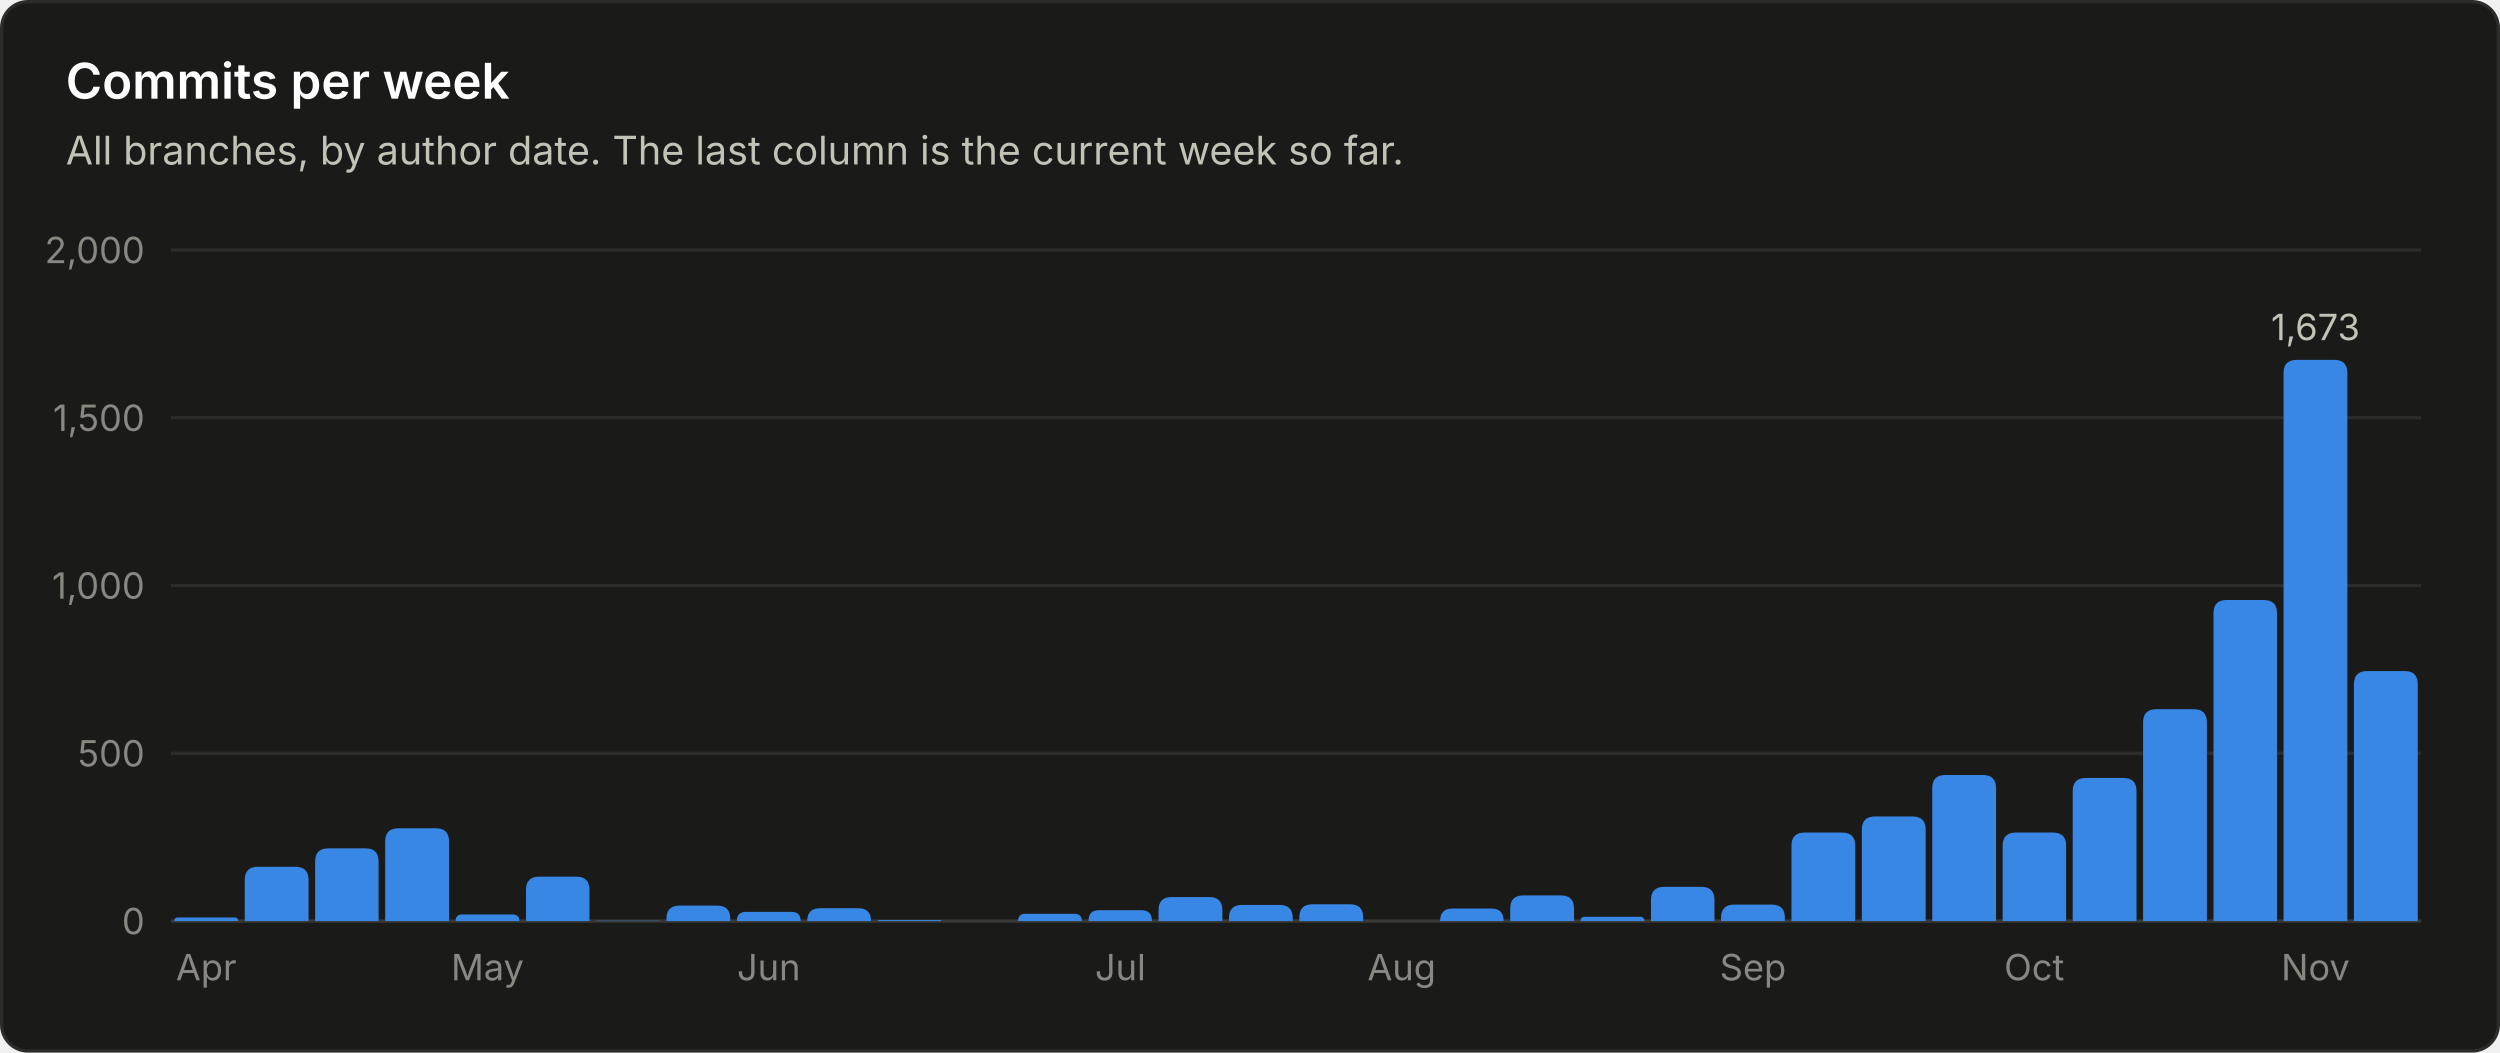
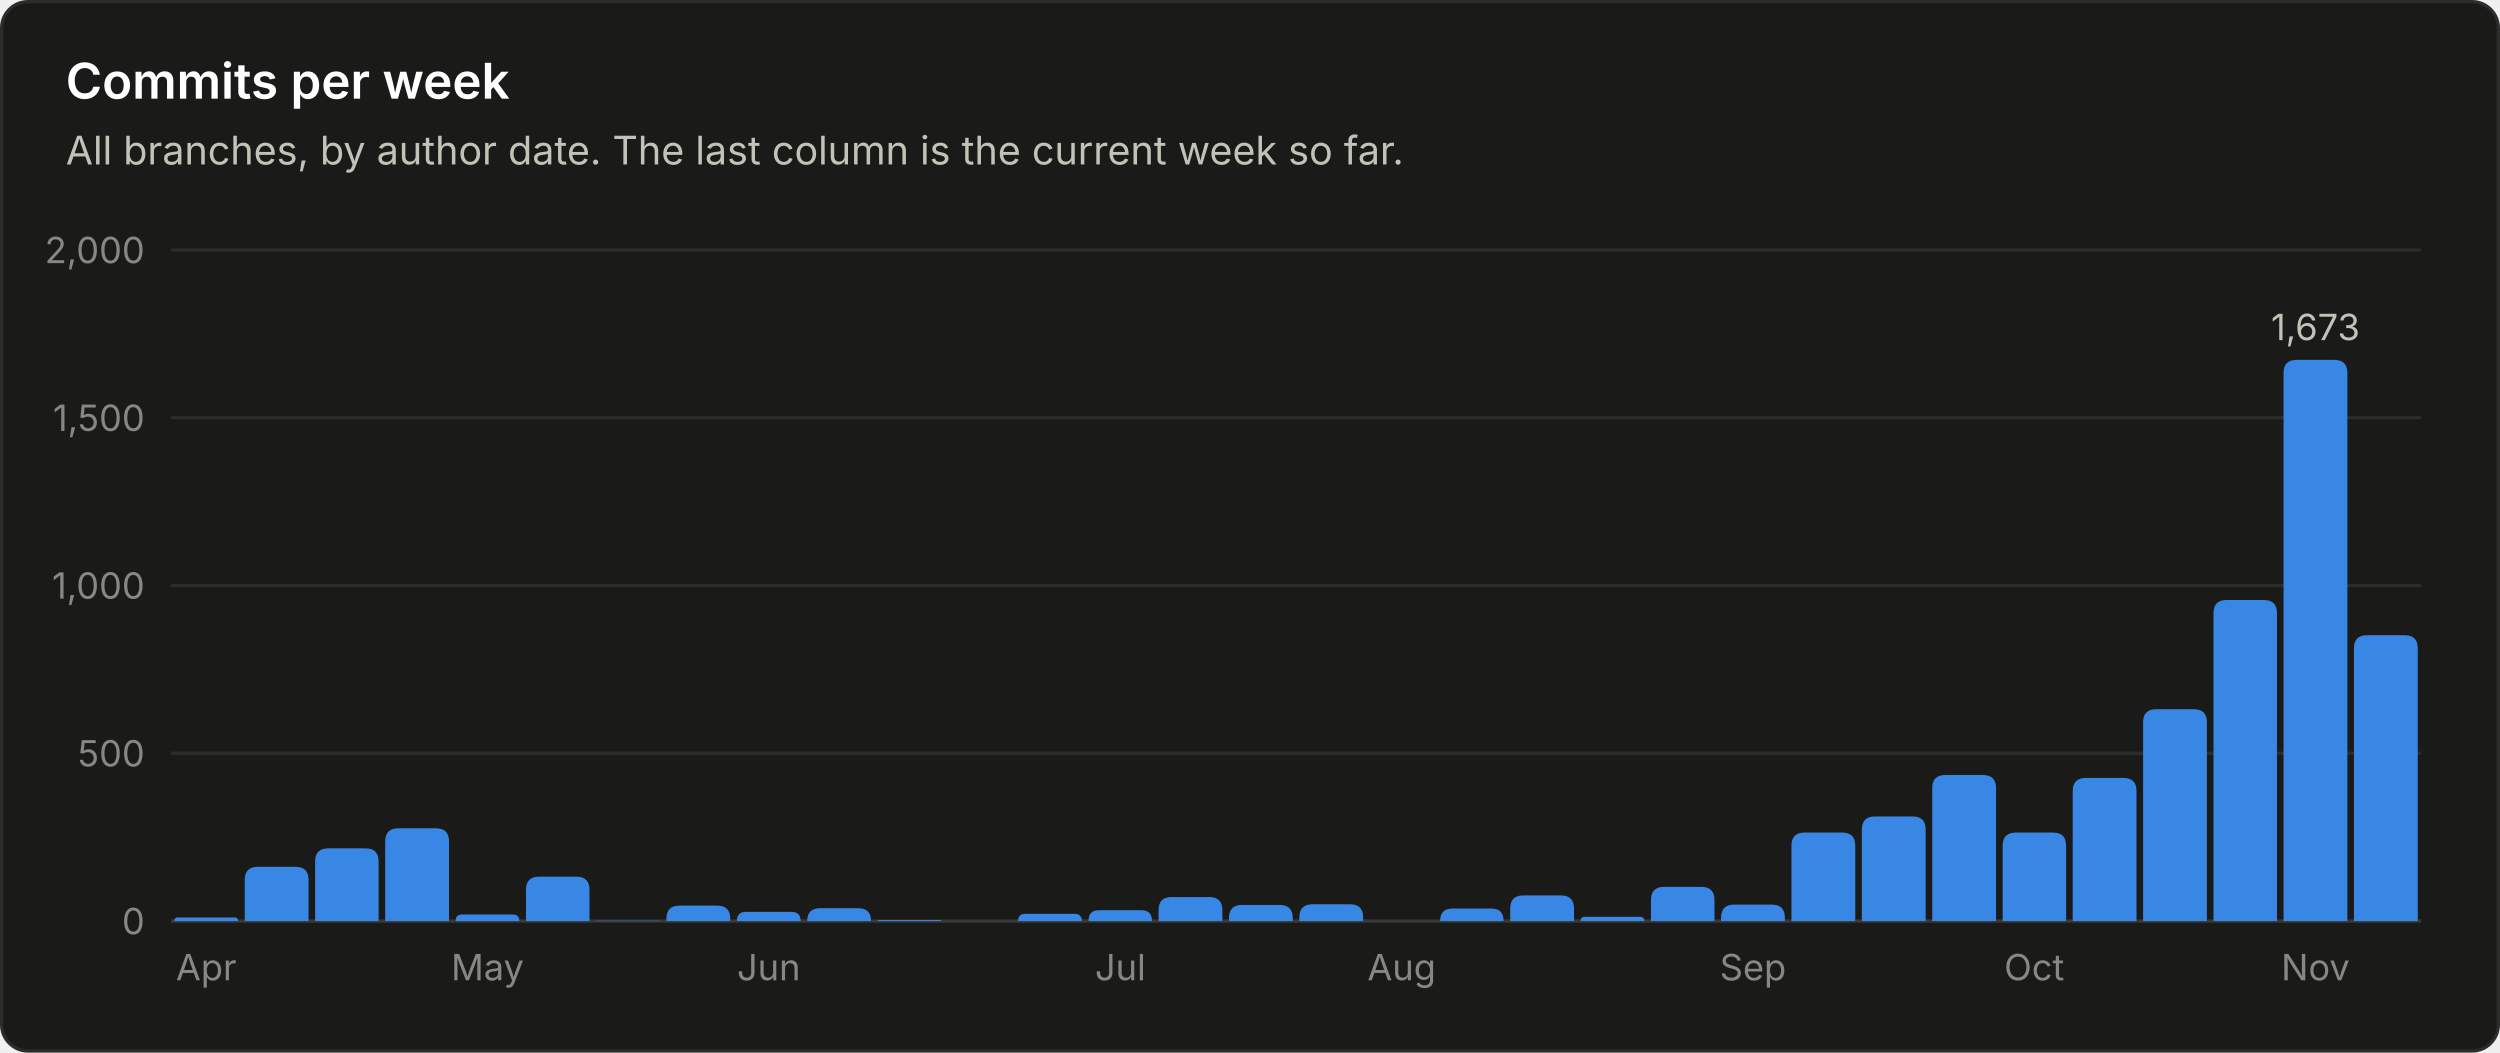
<svg xmlns="http://www.w3.org/2000/svg" viewBox="0 0 760 320" width="760" height="320" role="img" font-family="system-ui, -apple-system, 'Segoe UI', sans-serif">
  <rect x="0.5" y="0.5" width="759" height="319" rx="8" fill="#1a1a19" stroke="#2c2c2a" />
  <text x="20.0" y="30.0" fill="#ffffff" font-size="15" font-weight="600" text-anchor="start">Commits per week</text>
  <text x="20.0" y="50.0" fill="#c3c2b7" font-size="12" font-weight="400" text-anchor="start">All branches, by author date. The last column is the current week so far.</text>
  <line x1="52" y1="280.0" x2="736" y2="280.0" stroke="#383835" stroke-width="1" />
  <text x="44.0" y="284.0" fill="#898781" font-size="11" font-weight="400" text-anchor="end">0</text>
  <line x1="52" y1="229.0" x2="736" y2="229.0" stroke="#2c2c2a" stroke-width="1" />
  <text x="44.0" y="233.0" fill="#898781" font-size="11" font-weight="400" text-anchor="end">500</text>
  <line x1="52" y1="178.0" x2="736" y2="178.0" stroke="#2c2c2a" stroke-width="1" />
  <text x="44.0" y="182.0" fill="#898781" font-size="11" font-weight="400" text-anchor="end">1,000</text>
  <line x1="52" y1="127.0" x2="736" y2="127.0" stroke="#2c2c2a" stroke-width="1" />
  <text x="44.0" y="131.0" fill="#898781" font-size="11" font-weight="400" text-anchor="end">1,500</text>
  <line x1="52" y1="76.0" x2="736" y2="76.0" stroke="#2c2c2a" stroke-width="1" />
  <text x="44.0" y="80.0" fill="#898781" font-size="11" font-weight="400" text-anchor="end">2,000</text>
  <path d="M53.0 280.0 V280.0 Q53.0 278.9 54.1 278.9 H71.3 Q72.4 278.9 72.4 280.0 V280.0 Z" fill="#3987e5" />
  <text x="62.7" y="298.0" fill="#898781" font-size="11" font-weight="400" text-anchor="middle">Apr</text>
  <path d="M74.4 280.0 V267.5 Q74.4 263.5 78.4 263.5 H89.8 Q93.8 263.5 93.8 267.5 V280.0 Z" fill="#3987e5" />
  <path d="M95.8 280.0 V261.9 Q95.8 257.9 99.8 257.9 H111.1 Q115.1 257.9 115.1 261.9 V280.0 Z" fill="#3987e5" />
  <path d="M117.1 280.0 V255.8 Q117.1 251.8 121.1 251.8 H132.5 Q136.5 251.8 136.5 255.8 V280.0 Z" fill="#3987e5" />
  <path d="M138.5 280.0 V280.0 Q138.5 278.0 140.5 278.0 H155.8 Q157.9 278.0 157.9 280.0 V280.0 Z" fill="#3987e5" />
  <text x="148.2" y="298.0" fill="#898781" font-size="11" font-weight="400" text-anchor="middle">May</text>
  <path d="M159.9 280.0 V270.5 Q159.9 266.5 163.9 266.5 H175.2 Q179.2 266.5 179.2 270.5 V280.0 Z" fill="#3987e5" />
  <path d="M181.2 280.0 V280.0 Q181.2 279.9 181.4 279.9 H200.5 Q200.6 279.9 200.6 280.0 V280.0 Z" fill="#3987e5" />
  <path d="M202.6 280.0 V279.3 Q202.6 275.3 206.6 275.3 H218.0 Q222.0 275.3 222.0 279.3 V280.0 Z" fill="#3987e5" />
  <path d="M224.0 280.0 V280.0 Q224.0 277.2 226.8 277.2 H240.6 Q243.4 277.2 243.4 280.0 V280.0 Z" fill="#3987e5" />
  <text x="233.7" y="298.0" fill="#898781" font-size="11" font-weight="400" text-anchor="middle">Jun</text>
  <path d="M245.4 280.0 V280.0 Q245.4 276.1 249.3 276.1 H260.9 Q264.8 276.1 264.8 280.0 V280.0 Z" fill="#3987e5" />
  <path d="M266.8 280.0 V280.0 Q266.8 279.7 267.1 279.7 H285.8 Q286.1 279.7 286.1 280.0 V280.0 Z" fill="#3987e5" />
  <path d="M309.5 280.0 V280.0 Q309.5 277.8 311.7 277.8 H326.6 Q328.9 277.8 328.9 280.0 V280.0 Z" fill="#3987e5" />
  <path d="M330.9 280.0 V280.0 Q330.9 276.7 334.1 276.7 H347.0 Q350.2 276.7 350.2 280.0 V280.0 Z" fill="#3987e5" />
  <text x="340.6" y="298.0" fill="#898781" font-size="11" font-weight="400" text-anchor="middle">Jul</text>
  <path d="M352.2 280.0 V276.7 Q352.2 272.7 356.2 272.7 H367.6 Q371.6 272.7 371.6 276.7 V280.0 Z" fill="#3987e5" />
  <path d="M373.6 280.0 V279.1 Q373.6 275.1 377.6 275.1 H389.0 Q393.0 275.1 393.0 279.1 V280.0 Z" fill="#3987e5" />
  <path d="M395.0 280.0 V278.9 Q395.0 274.9 399.0 274.9 H410.4 Q414.4 274.9 414.4 278.9 V280.0 Z" fill="#3987e5" />
  <text x="426.1" y="298.0" fill="#898781" font-size="11" font-weight="400" text-anchor="middle">Aug</text>
  <path d="M437.8 280.0 V280.0 Q437.8 276.2 441.5 276.2 H453.4 Q457.1 276.2 457.1 280.0 V280.0 Z" fill="#3987e5" />
  <path d="M459.1 280.0 V276.2 Q459.1 272.2 463.1 272.2 H474.5 Q478.5 272.2 478.5 276.2 V280.0 Z" fill="#3987e5" />
  <path d="M480.5 280.0 V280.0 Q480.5 278.7 481.8 278.7 H498.5 Q499.9 278.7 499.9 280.0 V280.0 Z" fill="#3987e5" />
  <path d="M501.9 280.0 V273.6 Q501.9 269.6 505.9 269.6 H517.2 Q521.2 269.6 521.2 273.6 V280.0 Z" fill="#3987e5" />
  <path d="M523.2 280.0 V279.0 Q523.2 275.0 527.2 275.0 H538.6 Q542.6 275.0 542.6 279.0 V280.0 Z" fill="#3987e5" />
  <text x="532.9" y="298.0" fill="#898781" font-size="11" font-weight="400" text-anchor="middle">Sep</text>
  <path d="M544.6 280.0 V257.1 Q544.6 253.1 548.6 253.1 H560.0 Q564.0 253.1 564.0 257.1 V280.0 Z" fill="#3987e5" />
  <path d="M566.0 280.0 V252.2 Q566.0 248.2 570.0 248.2 H581.4 Q585.4 248.2 585.4 252.2 V280.0 Z" fill="#3987e5" />
  <path d="M587.4 280.0 V239.6 Q587.4 235.6 591.4 235.6 H602.8 Q606.8 235.6 606.8 239.6 V280.0 Z" fill="#3987e5" />
  <path d="M608.8 280.0 V257.1 Q608.8 253.1 612.8 253.1 H624.1 Q628.1 253.1 628.1 257.1 V280.0 Z" fill="#3987e5" />
  <text x="618.4" y="298.0" fill="#898781" font-size="11" font-weight="400" text-anchor="middle">Oct</text>
  <path d="M630.1 280.0 V240.5 Q630.1 236.5 634.1 236.5 H645.5 Q649.5 236.5 649.5 240.5 V280.0 Z" fill="#3987e5" />
  <path d="M651.5 280.0 V219.6 Q651.5 215.6 655.5 215.6 H666.9 Q670.9 215.6 670.9 219.6 V280.0 Z" fill="#3987e5" />
  <path d="M672.9 280.0 V186.4 Q672.9 182.4 676.9 182.4 H688.2 Q692.2 182.4 692.2 186.4 V280.0 Z" fill="#3987e5" />
  <path d="M694.2 280.0 V113.4 Q694.2 109.4 698.2 109.4 H709.6 Q713.6 109.4 713.6 113.4 V280.0 Z" fill="#3987e5" />
  <text x="703.9" y="103.4" fill="#c3c2b7" font-size="11" font-weight="400" text-anchor="middle">1,673</text>
  <text x="703.9" y="298.0" fill="#898781" font-size="11" font-weight="400" text-anchor="middle">Nov</text>
-   <path d="M715.6 280.0 V208.0 Q715.6 204.0 719.6 204.0 H731.0 Q735.0 204.0 735.0 208.0 V280.0 Z" fill="#3987e5" />
+   <path d="M715.6 280.0 V197.1 Q715.6 193.1 719.6 193.1 H731.0 Q735.0 193.1 735.0 197.1 V280.0 Z" fill="#3987e5" />
</svg>
